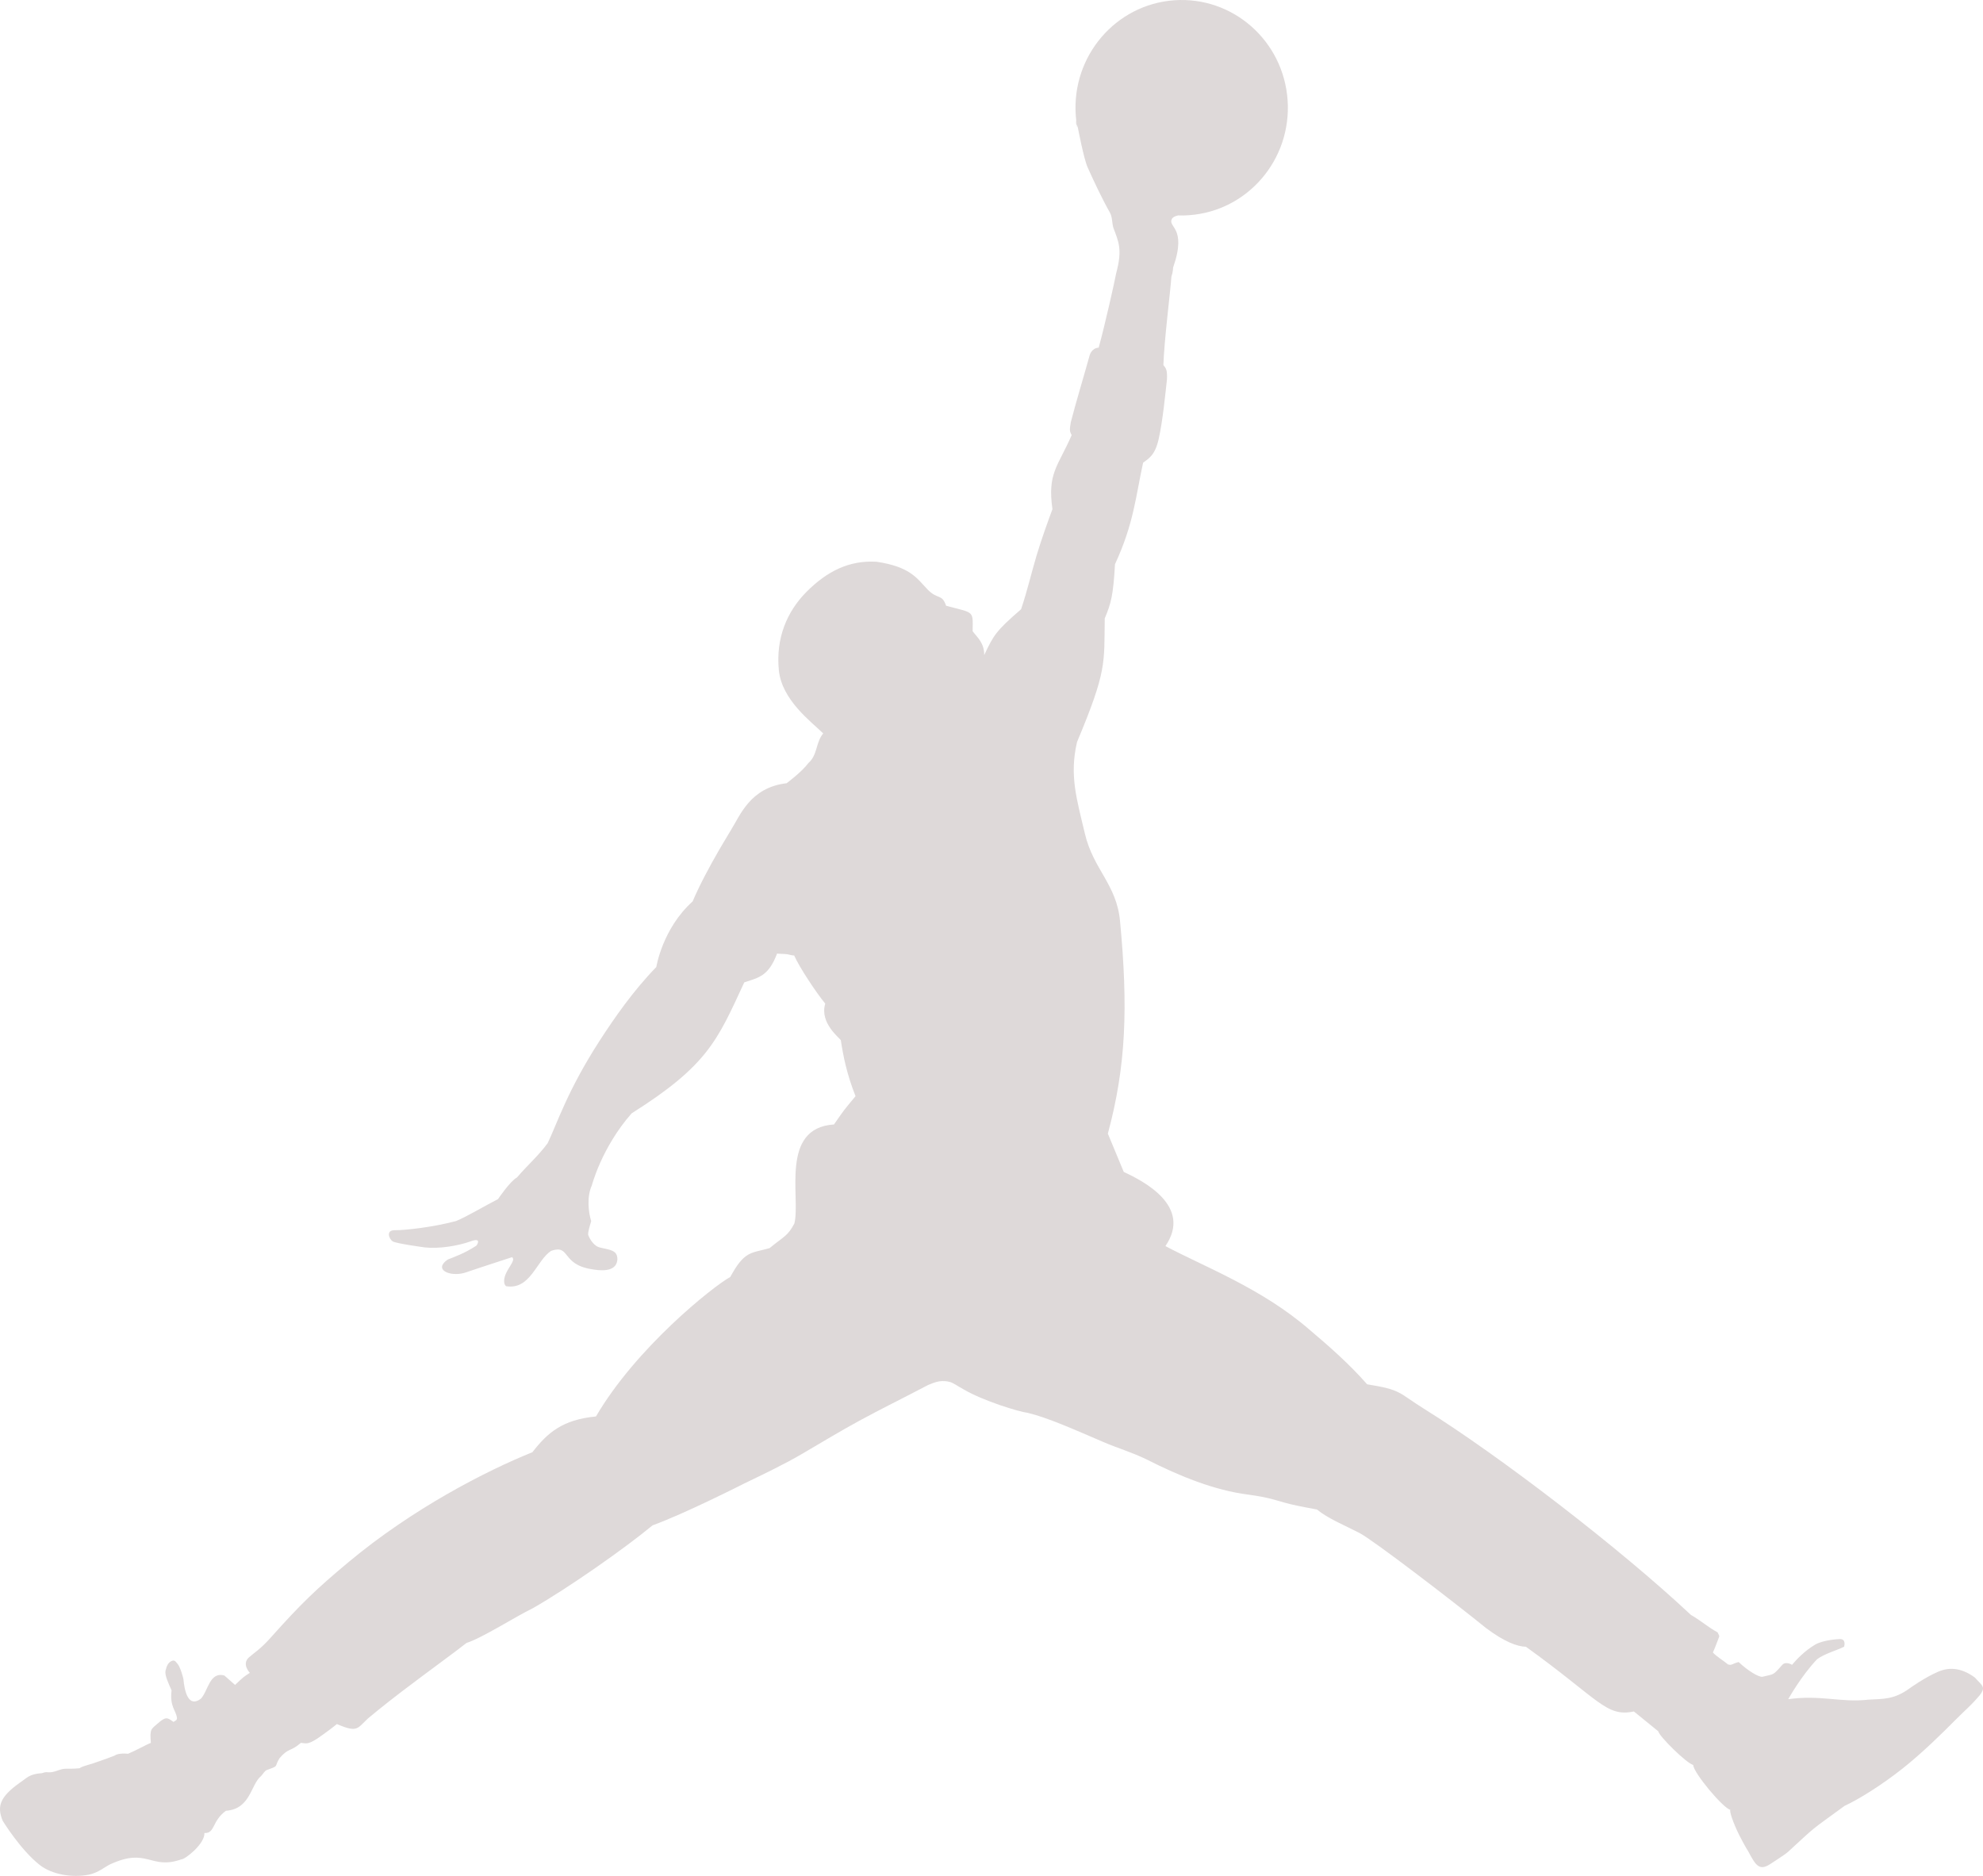
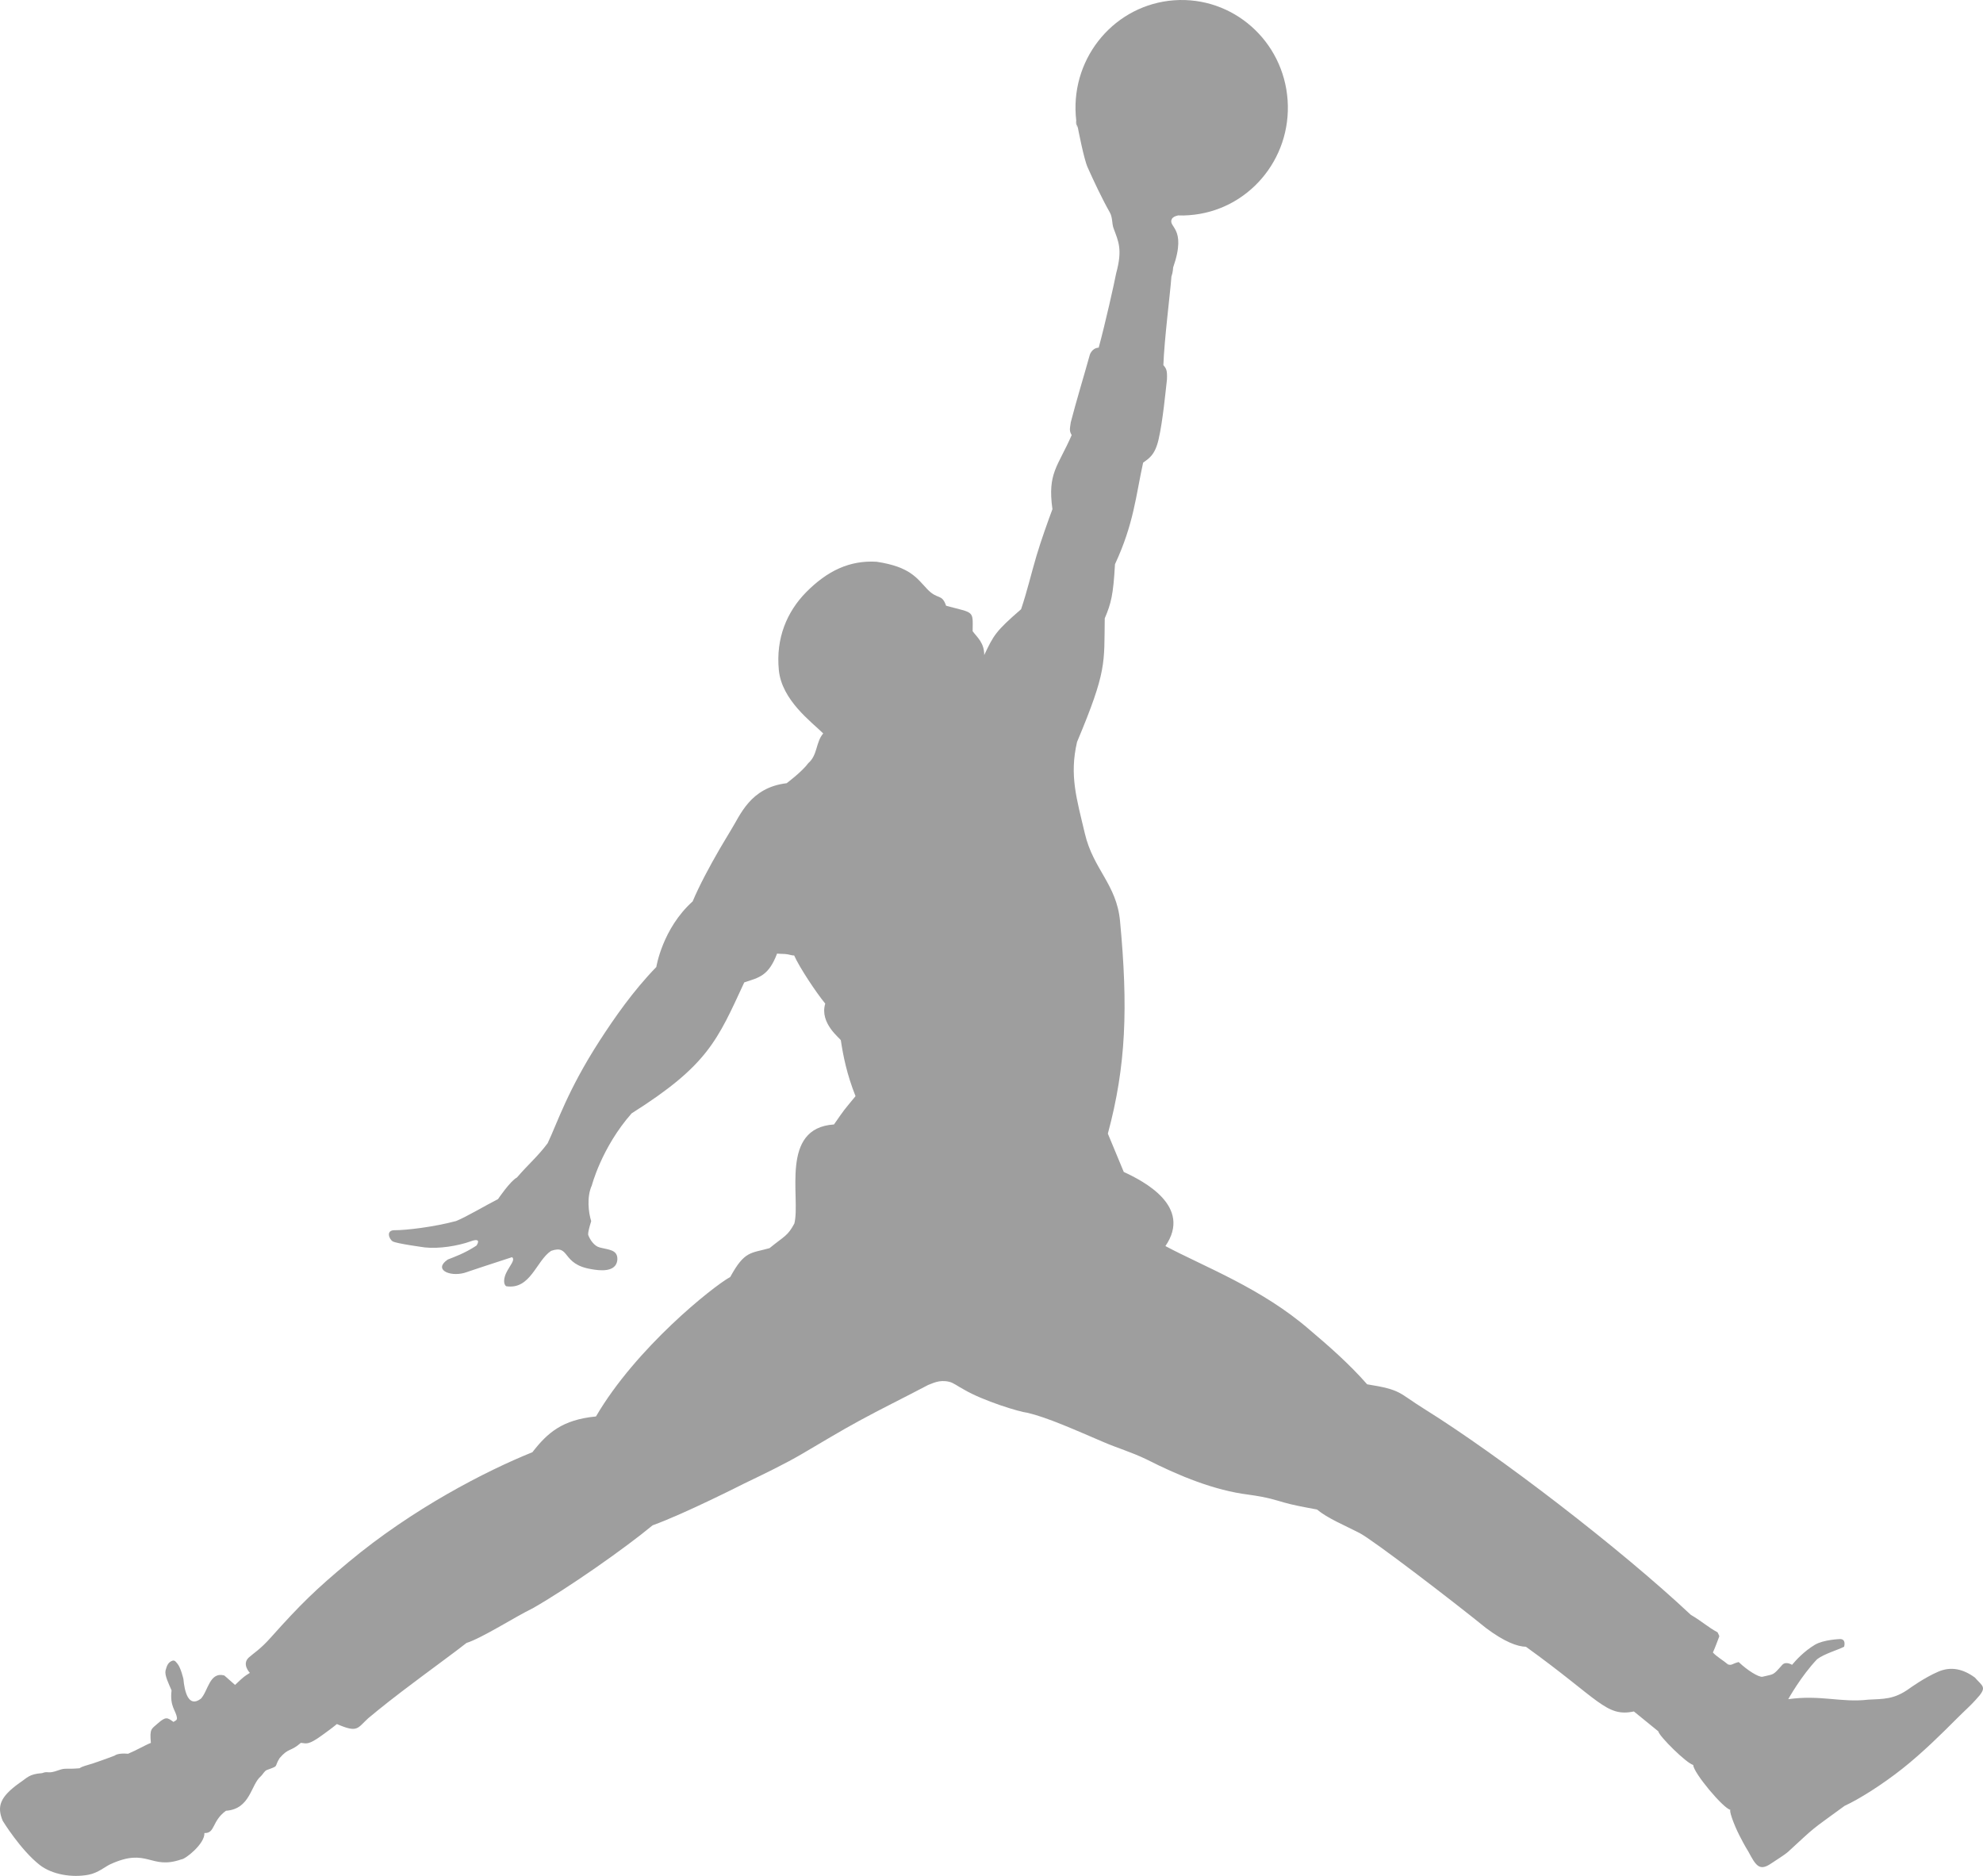
<svg xmlns="http://www.w3.org/2000/svg" width="37" height="35" viewBox="0 0 37 35" fill="none">
-   <path d="M20.101 2.385C20.086 2.309 20.077 2.23 20.072 2.15C19.996 1.043 20.818 0.083 21.91 0.005C23.003 -0.072 23.949 0.762 24.025 1.87C24.101 2.977 23.279 3.937 22.188 4.015C22.118 4.021 22.05 4.022 21.983 4.019C21.939 4.031 21.912 4.036 21.874 4.07C21.762 4.248 22.16 4.215 21.889 4.991C21.889 4.991 21.887 5.076 21.857 5.161C21.836 5.459 21.723 6.342 21.707 6.812C21.765 6.88 21.78 6.914 21.774 7.079C21.748 7.302 21.698 7.85 21.617 8.201C21.548 8.501 21.427 8.559 21.329 8.632C21.192 9.255 21.156 9.771 20.804 10.527C20.772 11.101 20.732 11.257 20.613 11.537C20.6 12.381 20.657 12.507 20.096 13.844C19.951 14.469 20.089 14.902 20.242 15.552C20.398 16.219 20.833 16.498 20.898 17.182C21.05 18.792 21.012 19.889 20.671 21.151L20.968 21.866C21.337 22.037 22.253 22.506 21.745 23.249C22.46 23.631 23.541 24.035 24.432 24.808C24.79 25.111 25.169 25.441 25.509 25.828C26.155 25.931 26.086 25.983 26.566 26.282C27.975 27.159 30.236 28.897 31.547 30.128C31.773 30.262 31.865 30.358 32.047 30.455C32.075 30.511 32.083 30.523 32.077 30.538C32.014 30.699 32.017 30.704 31.96 30.832C32.031 30.911 32.162 30.985 32.241 31.054C32.315 31.078 32.315 31.042 32.441 31.01C32.606 31.167 32.809 31.292 32.883 31.285C33.106 31.228 33.068 31.274 33.256 31.061C33.324 30.99 33.437 31.062 33.437 31.062C33.508 30.977 33.66 30.809 33.863 30.688C34.025 30.591 34.334 30.581 34.334 30.581C34.438 30.582 34.418 30.689 34.409 30.724C34.292 30.785 34.044 30.853 33.905 30.957C33.603 31.274 33.366 31.703 33.366 31.703C33.975 31.618 34.35 31.771 34.858 31.712C35.135 31.696 35.339 31.714 35.63 31.501C35.63 31.501 35.91 31.299 36.16 31.192C36.404 31.084 36.634 31.142 36.848 31.299C36.999 31.472 37.091 31.473 36.861 31.718C36.778 31.813 36.657 31.919 36.504 32.072C36.235 32.342 35.873 32.701 35.498 32.998C35.118 33.299 34.688 33.569 34.418 33.693C33.74 34.187 33.9 34.058 33.366 34.548C33.299 34.609 33.12 34.718 33.034 34.777C32.823 34.916 32.758 34.8 32.62 34.543C32.62 34.543 32.557 34.447 32.454 34.243C32.34 34.019 32.255 33.764 32.29 33.768C32.163 33.752 31.595 33.075 31.593 32.93C31.472 32.902 30.959 32.398 30.941 32.302L30.486 31.932C29.966 32.041 29.846 31.714 28.472 30.725C28.316 30.722 28.073 30.636 27.726 30.375C27.106 29.872 25.618 28.732 25.366 28.602C25.095 28.462 24.772 28.33 24.573 28.164C24.276 28.109 24.113 28.077 23.965 28.035C23.812 27.993 23.674 27.938 23.289 27.886C22.663 27.807 22.013 27.544 21.395 27.23C21.102 27.089 20.847 27.017 20.595 26.908C20.029 26.666 19.545 26.448 19.169 26.359C19.026 26.345 18.344 26.137 17.986 25.926C17.863 25.861 17.791 25.799 17.71 25.781C17.522 25.737 17.402 25.812 17.317 25.841C16.858 26.083 16.429 26.292 16.032 26.509C15.664 26.709 15.324 26.917 14.964 27.127C14.639 27.317 14.264 27.497 13.878 27.683C13.878 27.683 12.778 28.242 12.177 28.459C11.656 28.891 10.59 29.637 9.94 30.007C9.618 30.162 8.992 30.564 8.704 30.654C8.539 30.788 7.952 31.213 7.493 31.563C7.139 31.832 6.87 32.059 6.87 32.059C6.664 32.247 6.678 32.336 6.286 32.167C6.177 32.257 6.093 32.314 6.023 32.366C5.74 32.574 5.716 32.524 5.613 32.518C5.415 32.691 5.391 32.602 5.218 32.801C5.105 32.979 5.221 32.937 4.982 33.023C4.931 33.043 4.907 33.104 4.869 33.139C4.676 33.299 4.676 33.752 4.216 33.785C3.949 33.978 4.017 34.21 3.814 34.2C3.826 34.4 3.454 34.692 3.386 34.691C2.8 34.896 2.759 34.459 2.054 34.785C1.963 34.827 1.83 34.944 1.654 34.978C1.344 35.038 0.97 34.975 0.741 34.796C0.382 34.515 0.051 33.973 0.051 33.973C-0.063 33.7 0.003 33.526 0.36 33.268C0.508 33.172 0.536 33.1 0.785 33.083C0.909 33.035 0.876 33.108 1.097 33.027C1.225 32.981 1.225 33.014 1.483 32.992C1.543 32.951 1.626 32.937 1.738 32.9C1.942 32.832 2.141 32.755 2.141 32.755C2.141 32.755 2.193 32.703 2.39 32.721C2.556 32.652 2.727 32.55 2.815 32.519C2.792 32.252 2.821 32.264 2.943 32.156C3.095 32.023 3.122 32.044 3.236 32.127C3.284 32.099 3.307 32.09 3.301 32.049C3.283 31.91 3.165 31.844 3.201 31.538C3.148 31.415 3.071 31.263 3.088 31.172C3.113 31.073 3.137 31.025 3.196 30.994C3.259 30.96 3.279 31.006 3.313 31.044C3.373 31.115 3.422 31.325 3.422 31.325C3.443 31.562 3.516 31.869 3.747 31.695C3.883 31.555 3.909 31.182 4.187 31.262L4.386 31.437C4.554 31.276 4.562 31.276 4.662 31.212C4.662 31.212 4.505 31.05 4.643 30.925C4.738 30.839 4.852 30.778 5.055 30.55C5.611 29.927 5.897 29.651 6.499 29.149C7.699 28.147 9.066 27.445 9.934 27.095C10.217 26.731 10.492 26.489 11.12 26.428C11.867 25.149 13.297 24.007 13.626 23.825C13.893 23.334 14.009 23.386 14.358 23.288C14.635 23.062 14.698 23.062 14.822 22.827C14.942 22.342 14.544 21.045 15.561 20.98C15.777 20.67 15.723 20.744 15.963 20.452C15.801 20.044 15.733 19.704 15.689 19.41C15.681 19.376 15.286 19.093 15.398 18.725C15.23 18.522 14.916 18.049 14.818 17.827C14.773 17.828 14.735 17.811 14.686 17.804C14.635 17.796 14.571 17.799 14.499 17.792C14.341 18.207 14.168 18.238 13.887 18.329C13.384 19.415 13.207 19.875 11.785 20.773C11.221 21.414 11.04 22.128 11.043 22.117C10.945 22.329 10.98 22.625 11.031 22.784C10.957 23.019 10.976 23.043 10.976 23.043C11.008 23.131 11.088 23.249 11.187 23.274C11.358 23.32 11.529 23.313 11.519 23.506C11.496 23.747 11.184 23.707 11.036 23.68C10.467 23.589 10.646 23.213 10.283 23.338C10.004 23.523 9.899 24.069 9.445 23.998C9.385 23.957 9.403 23.838 9.444 23.752C9.508 23.617 9.621 23.506 9.554 23.456C9.258 23.55 8.665 23.749 8.665 23.749C8.386 23.826 8.081 23.685 8.355 23.5C8.483 23.449 8.665 23.387 8.89 23.24C8.89 23.24 9.006 23.08 8.784 23.16C8.541 23.248 8.184 23.303 7.927 23.274C7.927 23.274 7.396 23.203 7.327 23.161C7.259 23.119 7.196 22.952 7.362 22.953C7.573 22.955 8.1 22.892 8.509 22.782C8.706 22.703 9.082 22.478 9.292 22.373C9.292 22.373 9.52 22.035 9.646 21.969C9.856 21.724 10.033 21.579 10.219 21.329C10.4 20.949 10.588 20.348 11.188 19.418C11.466 18.989 11.812 18.489 12.246 18.042C12.246 18.042 12.358 17.327 12.924 16.818C13.049 16.52 13.238 16.169 13.425 15.845C13.497 15.72 13.566 15.611 13.635 15.493C13.811 15.214 13.995 14.694 14.678 14.613C14.678 14.613 14.97 14.394 15.082 14.238C15.258 14.086 15.218 13.851 15.36 13.684C15.142 13.469 14.586 13.064 14.532 12.502C14.474 11.905 14.684 11.414 15.04 11.051C15.435 10.651 15.851 10.451 16.356 10.481C16.987 10.576 17.106 10.788 17.307 10.998C17.5 11.197 17.572 11.069 17.653 11.302C18.182 11.445 18.153 11.382 18.148 11.777C18.23 11.888 18.366 11.992 18.364 12.222C18.542 11.848 18.577 11.779 19.052 11.367C19.165 11.032 19.241 10.703 19.34 10.368C19.433 10.059 19.548 9.74 19.637 9.5C19.542 8.824 19.737 8.712 19.996 8.118C19.95 8.037 19.96 8.013 19.979 7.88C20.08 7.488 20.238 6.969 20.331 6.631C20.331 6.631 20.363 6.496 20.5 6.486C20.618 6.058 20.796 5.261 20.826 5.099C20.948 4.651 20.869 4.507 20.776 4.255C20.746 4.173 20.76 4.055 20.708 3.964C20.56 3.703 20.401 3.363 20.293 3.121C20.223 2.967 20.112 2.385 20.112 2.385C20.018 2.088 20.101 2.385 20.101 2.385Z" fill="#DED9D9" />
+   <path d="M20.101 2.385C20.086 2.309 20.077 2.23 20.072 2.15C19.996 1.043 20.818 0.083 21.91 0.005C23.003 -0.072 23.949 0.762 24.025 1.87C24.101 2.977 23.279 3.937 22.188 4.015C22.118 4.021 22.05 4.022 21.983 4.019C21.939 4.031 21.912 4.036 21.874 4.07C21.762 4.248 22.16 4.215 21.889 4.991C21.889 4.991 21.887 5.076 21.857 5.161C21.836 5.459 21.723 6.342 21.707 6.812C21.765 6.88 21.78 6.914 21.774 7.079C21.748 7.302 21.698 7.85 21.617 8.201C21.548 8.501 21.427 8.559 21.329 8.632C21.192 9.255 21.156 9.771 20.804 10.527C20.772 11.101 20.732 11.257 20.613 11.537C20.6 12.381 20.657 12.507 20.096 13.844C19.951 14.469 20.089 14.902 20.242 15.552C20.398 16.219 20.833 16.498 20.898 17.182C21.05 18.792 21.012 19.889 20.671 21.151L20.968 21.866C21.337 22.037 22.253 22.506 21.745 23.249C22.46 23.631 23.541 24.035 24.432 24.808C24.79 25.111 25.169 25.441 25.509 25.828C26.155 25.931 26.086 25.983 26.566 26.282C27.975 27.159 30.236 28.897 31.547 30.128C31.773 30.262 31.865 30.358 32.047 30.455C32.075 30.511 32.083 30.523 32.077 30.538C32.014 30.699 32.017 30.704 31.96 30.832C32.031 30.911 32.162 30.985 32.241 31.054C32.315 31.078 32.315 31.042 32.441 31.01C32.606 31.167 32.809 31.292 32.883 31.285C33.106 31.228 33.068 31.274 33.256 31.061C33.324 30.99 33.437 31.062 33.437 31.062C33.508 30.977 33.66 30.809 33.863 30.688C34.025 30.591 34.334 30.581 34.334 30.581C34.438 30.582 34.418 30.689 34.409 30.724C34.292 30.785 34.044 30.853 33.905 30.957C33.603 31.274 33.366 31.703 33.366 31.703C33.975 31.618 34.35 31.771 34.858 31.712C35.135 31.696 35.339 31.714 35.63 31.501C35.63 31.501 35.91 31.299 36.16 31.192C36.404 31.084 36.634 31.142 36.848 31.299C36.999 31.472 37.091 31.473 36.861 31.718C36.778 31.813 36.657 31.919 36.504 32.072C36.235 32.342 35.873 32.701 35.498 32.998C35.118 33.299 34.688 33.569 34.418 33.693C33.74 34.187 33.9 34.058 33.366 34.548C33.299 34.609 33.12 34.718 33.034 34.777C32.823 34.916 32.758 34.8 32.62 34.543C32.62 34.543 32.557 34.447 32.454 34.243C32.34 34.019 32.255 33.764 32.29 33.768C32.163 33.752 31.595 33.075 31.593 32.93C31.472 32.902 30.959 32.398 30.941 32.302L30.486 31.932C29.966 32.041 29.846 31.714 28.472 30.725C28.316 30.722 28.073 30.636 27.726 30.375C27.106 29.872 25.618 28.732 25.366 28.602C25.095 28.462 24.772 28.33 24.573 28.164C24.276 28.109 24.113 28.077 23.965 28.035C23.812 27.993 23.674 27.938 23.289 27.886C22.663 27.807 22.013 27.544 21.395 27.23C21.102 27.089 20.847 27.017 20.595 26.908C20.029 26.666 19.545 26.448 19.169 26.359C19.026 26.345 18.344 26.137 17.986 25.926C17.863 25.861 17.791 25.799 17.71 25.781C17.522 25.737 17.402 25.812 17.317 25.841C16.858 26.083 16.429 26.292 16.032 26.509C15.664 26.709 15.324 26.917 14.964 27.127C14.639 27.317 14.264 27.497 13.878 27.683C13.878 27.683 12.778 28.242 12.177 28.459C11.656 28.891 10.59 29.637 9.94 30.007C9.618 30.162 8.992 30.564 8.704 30.654C8.539 30.788 7.952 31.213 7.493 31.563C7.139 31.832 6.87 32.059 6.87 32.059C6.664 32.247 6.678 32.336 6.286 32.167C6.177 32.257 6.093 32.314 6.023 32.366C5.74 32.574 5.716 32.524 5.613 32.518C5.415 32.691 5.391 32.602 5.218 32.801C5.105 32.979 5.221 32.937 4.982 33.023C4.931 33.043 4.907 33.104 4.869 33.139C4.676 33.299 4.676 33.752 4.216 33.785C3.949 33.978 4.017 34.21 3.814 34.2C3.826 34.4 3.454 34.692 3.386 34.691C2.8 34.896 2.759 34.459 2.054 34.785C1.963 34.827 1.83 34.944 1.654 34.978C1.344 35.038 0.97 34.975 0.741 34.796C0.382 34.515 0.051 33.973 0.051 33.973C-0.063 33.7 0.003 33.526 0.36 33.268C0.508 33.172 0.536 33.1 0.785 33.083C0.909 33.035 0.876 33.108 1.097 33.027C1.225 32.981 1.225 33.014 1.483 32.992C1.543 32.951 1.626 32.937 1.738 32.9C1.942 32.832 2.141 32.755 2.141 32.755C2.141 32.755 2.193 32.703 2.39 32.721C2.556 32.652 2.727 32.55 2.815 32.519C2.792 32.252 2.821 32.264 2.943 32.156C3.095 32.023 3.122 32.044 3.236 32.127C3.284 32.099 3.307 32.09 3.301 32.049C3.283 31.91 3.165 31.844 3.201 31.538C3.148 31.415 3.071 31.263 3.088 31.172C3.113 31.073 3.137 31.025 3.196 30.994C3.259 30.96 3.279 31.006 3.313 31.044C3.373 31.115 3.422 31.325 3.422 31.325C3.443 31.562 3.516 31.869 3.747 31.695C3.883 31.555 3.909 31.182 4.187 31.262L4.386 31.437C4.554 31.276 4.562 31.276 4.662 31.212C4.662 31.212 4.505 31.05 4.643 30.925C4.738 30.839 4.852 30.778 5.055 30.55C5.611 29.927 5.897 29.651 6.499 29.149C7.699 28.147 9.066 27.445 9.934 27.095C10.217 26.731 10.492 26.489 11.12 26.428C11.867 25.149 13.297 24.007 13.626 23.825C13.893 23.334 14.009 23.386 14.358 23.288C14.635 23.062 14.698 23.062 14.822 22.827C14.942 22.342 14.544 21.045 15.561 20.98C15.777 20.67 15.723 20.744 15.963 20.452C15.801 20.044 15.733 19.704 15.689 19.41C15.681 19.376 15.286 19.093 15.398 18.725C15.23 18.522 14.916 18.049 14.818 17.827C14.773 17.828 14.735 17.811 14.686 17.804C14.635 17.796 14.571 17.799 14.499 17.792C14.341 18.207 14.168 18.238 13.887 18.329C13.384 19.415 13.207 19.875 11.785 20.773C11.221 21.414 11.04 22.128 11.043 22.117C10.945 22.329 10.98 22.625 11.031 22.784C10.957 23.019 10.976 23.043 10.976 23.043C11.008 23.131 11.088 23.249 11.187 23.274C11.358 23.32 11.529 23.313 11.519 23.506C11.496 23.747 11.184 23.707 11.036 23.68C10.467 23.589 10.646 23.213 10.283 23.338C10.004 23.523 9.899 24.069 9.445 23.998C9.385 23.957 9.403 23.838 9.444 23.752C9.508 23.617 9.621 23.506 9.554 23.456C9.258 23.55 8.665 23.749 8.665 23.749C8.386 23.826 8.081 23.685 8.355 23.5C8.483 23.449 8.665 23.387 8.89 23.24C8.89 23.24 9.006 23.08 8.784 23.16C8.541 23.248 8.184 23.303 7.927 23.274C7.927 23.274 7.396 23.203 7.327 23.161C7.259 23.119 7.196 22.952 7.362 22.953C7.573 22.955 8.1 22.892 8.509 22.782C8.706 22.703 9.082 22.478 9.292 22.373C9.292 22.373 9.52 22.035 9.646 21.969C9.856 21.724 10.033 21.579 10.219 21.329C10.4 20.949 10.588 20.348 11.188 19.418C11.466 18.989 11.812 18.489 12.246 18.042C12.246 18.042 12.358 17.327 12.924 16.818C13.049 16.52 13.238 16.169 13.425 15.845C13.497 15.72 13.566 15.611 13.635 15.493C13.811 15.214 13.995 14.694 14.678 14.613C14.678 14.613 14.97 14.394 15.082 14.238C15.258 14.086 15.218 13.851 15.36 13.684C15.142 13.469 14.586 13.064 14.532 12.502C14.474 11.905 14.684 11.414 15.04 11.051C15.435 10.651 15.851 10.451 16.356 10.481C16.987 10.576 17.106 10.788 17.307 10.998C17.5 11.197 17.572 11.069 17.653 11.302C18.182 11.445 18.153 11.382 18.148 11.777C18.23 11.888 18.366 11.992 18.364 12.222C18.542 11.848 18.577 11.779 19.052 11.367C19.165 11.032 19.241 10.703 19.34 10.368C19.433 10.059 19.548 9.74 19.637 9.5C19.542 8.824 19.737 8.712 19.996 8.118C19.95 8.037 19.96 8.013 19.979 7.88C20.08 7.488 20.238 6.969 20.331 6.631C20.331 6.631 20.363 6.496 20.5 6.486C20.618 6.058 20.796 5.261 20.826 5.099C20.948 4.651 20.869 4.507 20.776 4.255C20.746 4.173 20.76 4.055 20.708 3.964C20.56 3.703 20.401 3.363 20.293 3.121C20.223 2.967 20.112 2.385 20.112 2.385C20.018 2.088 20.101 2.385 20.101 2.385Z" fill="#9E9E9E" />
</svg>
